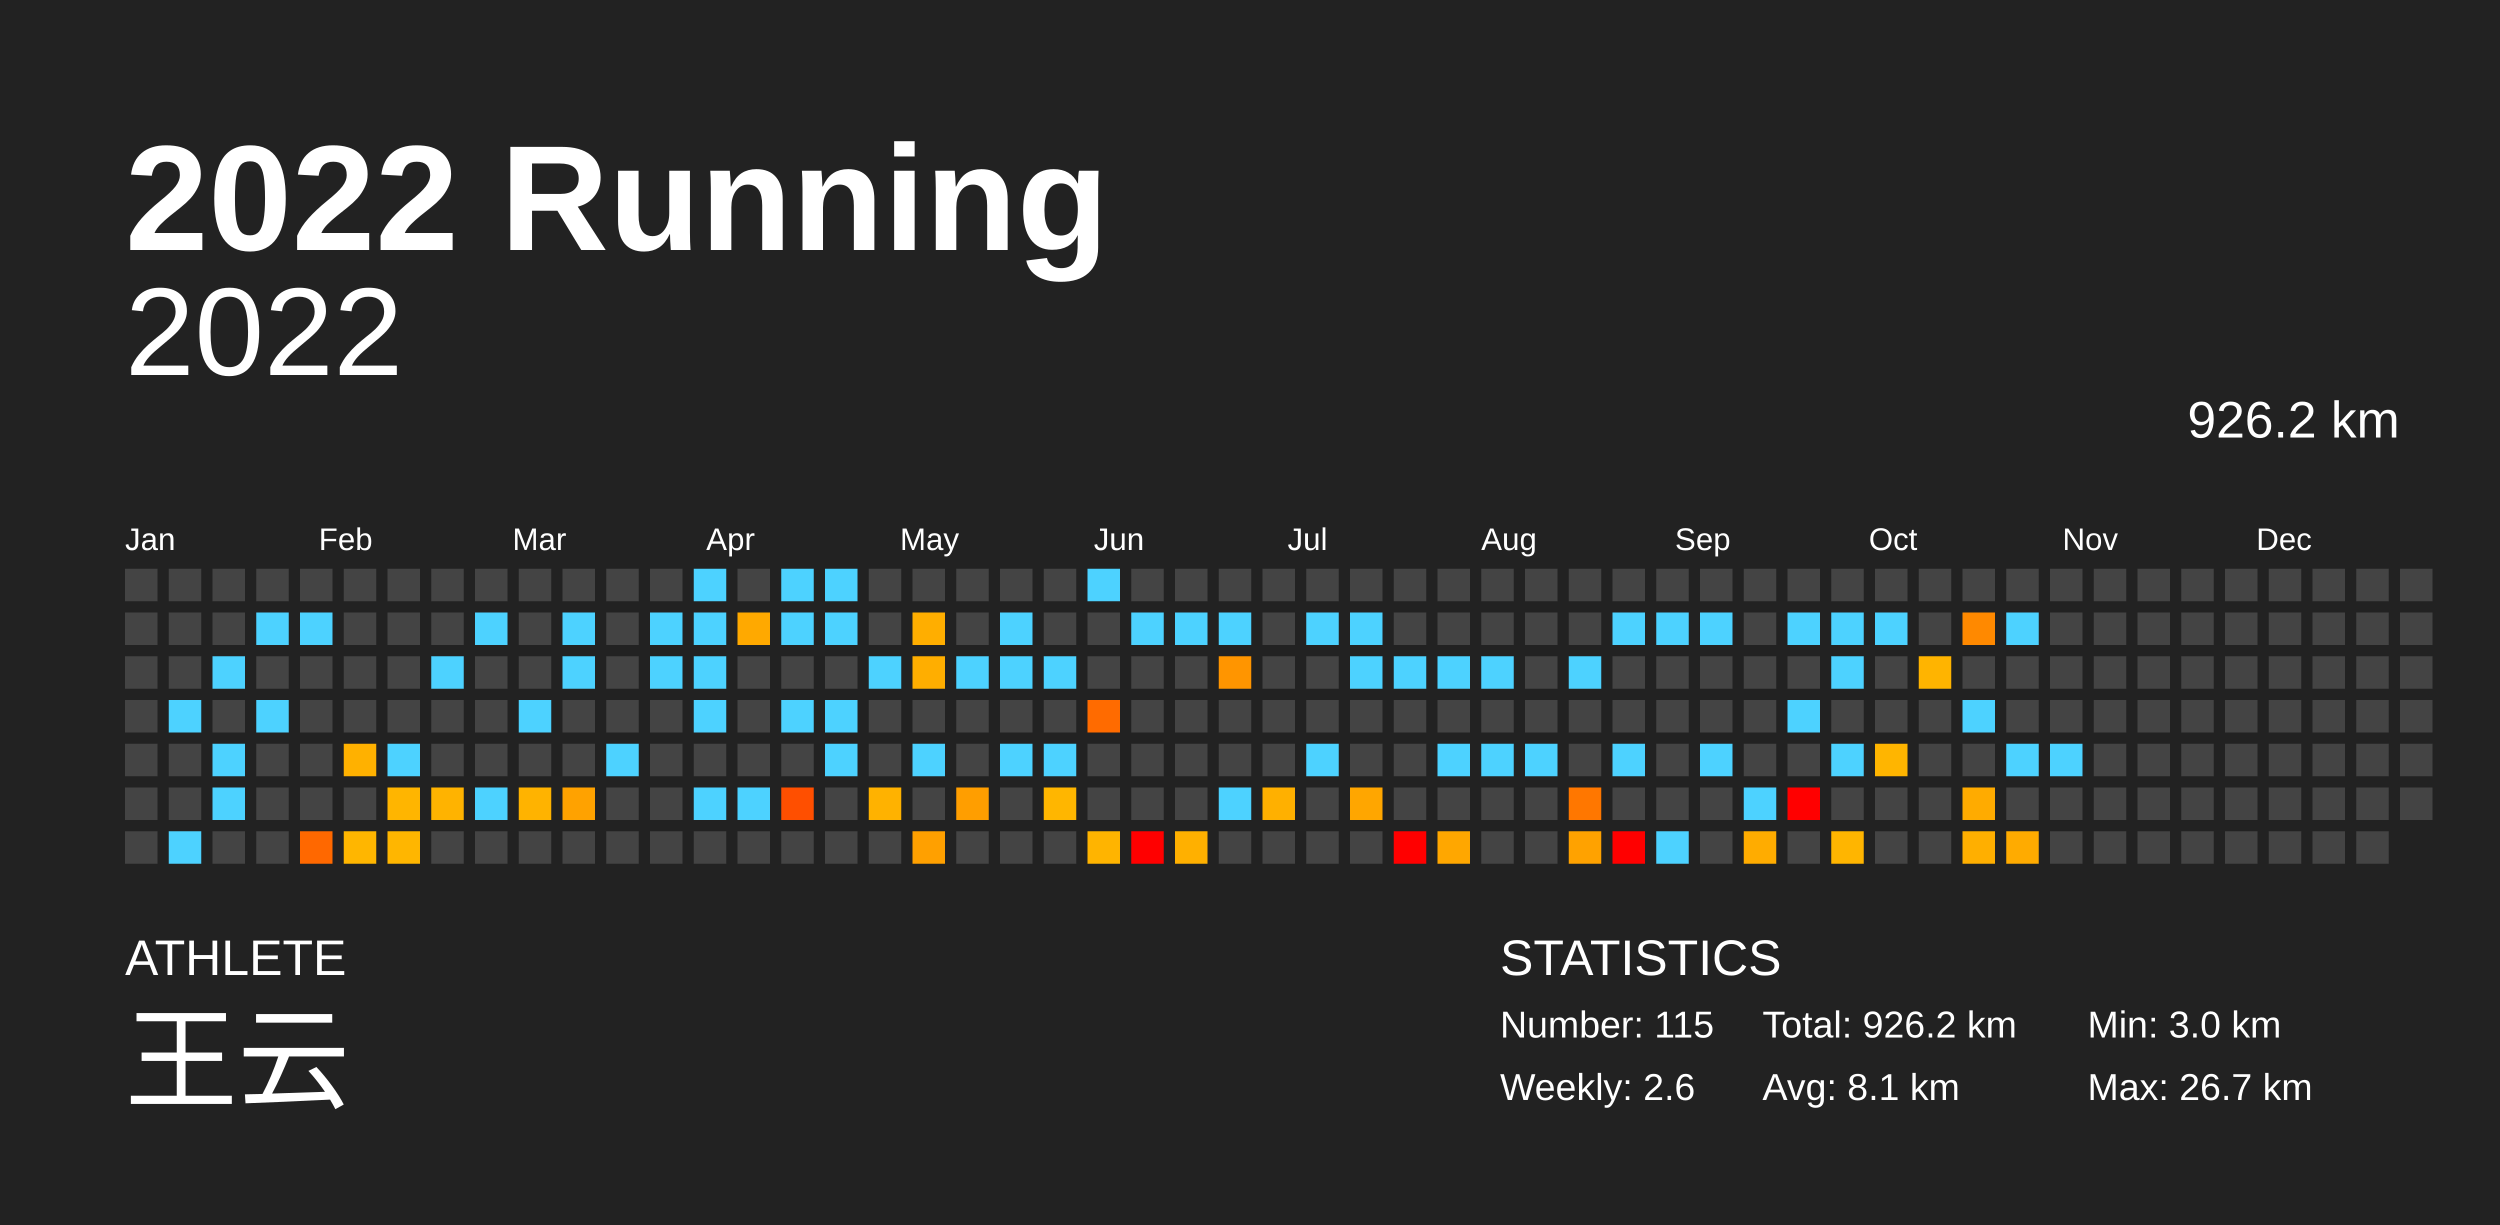
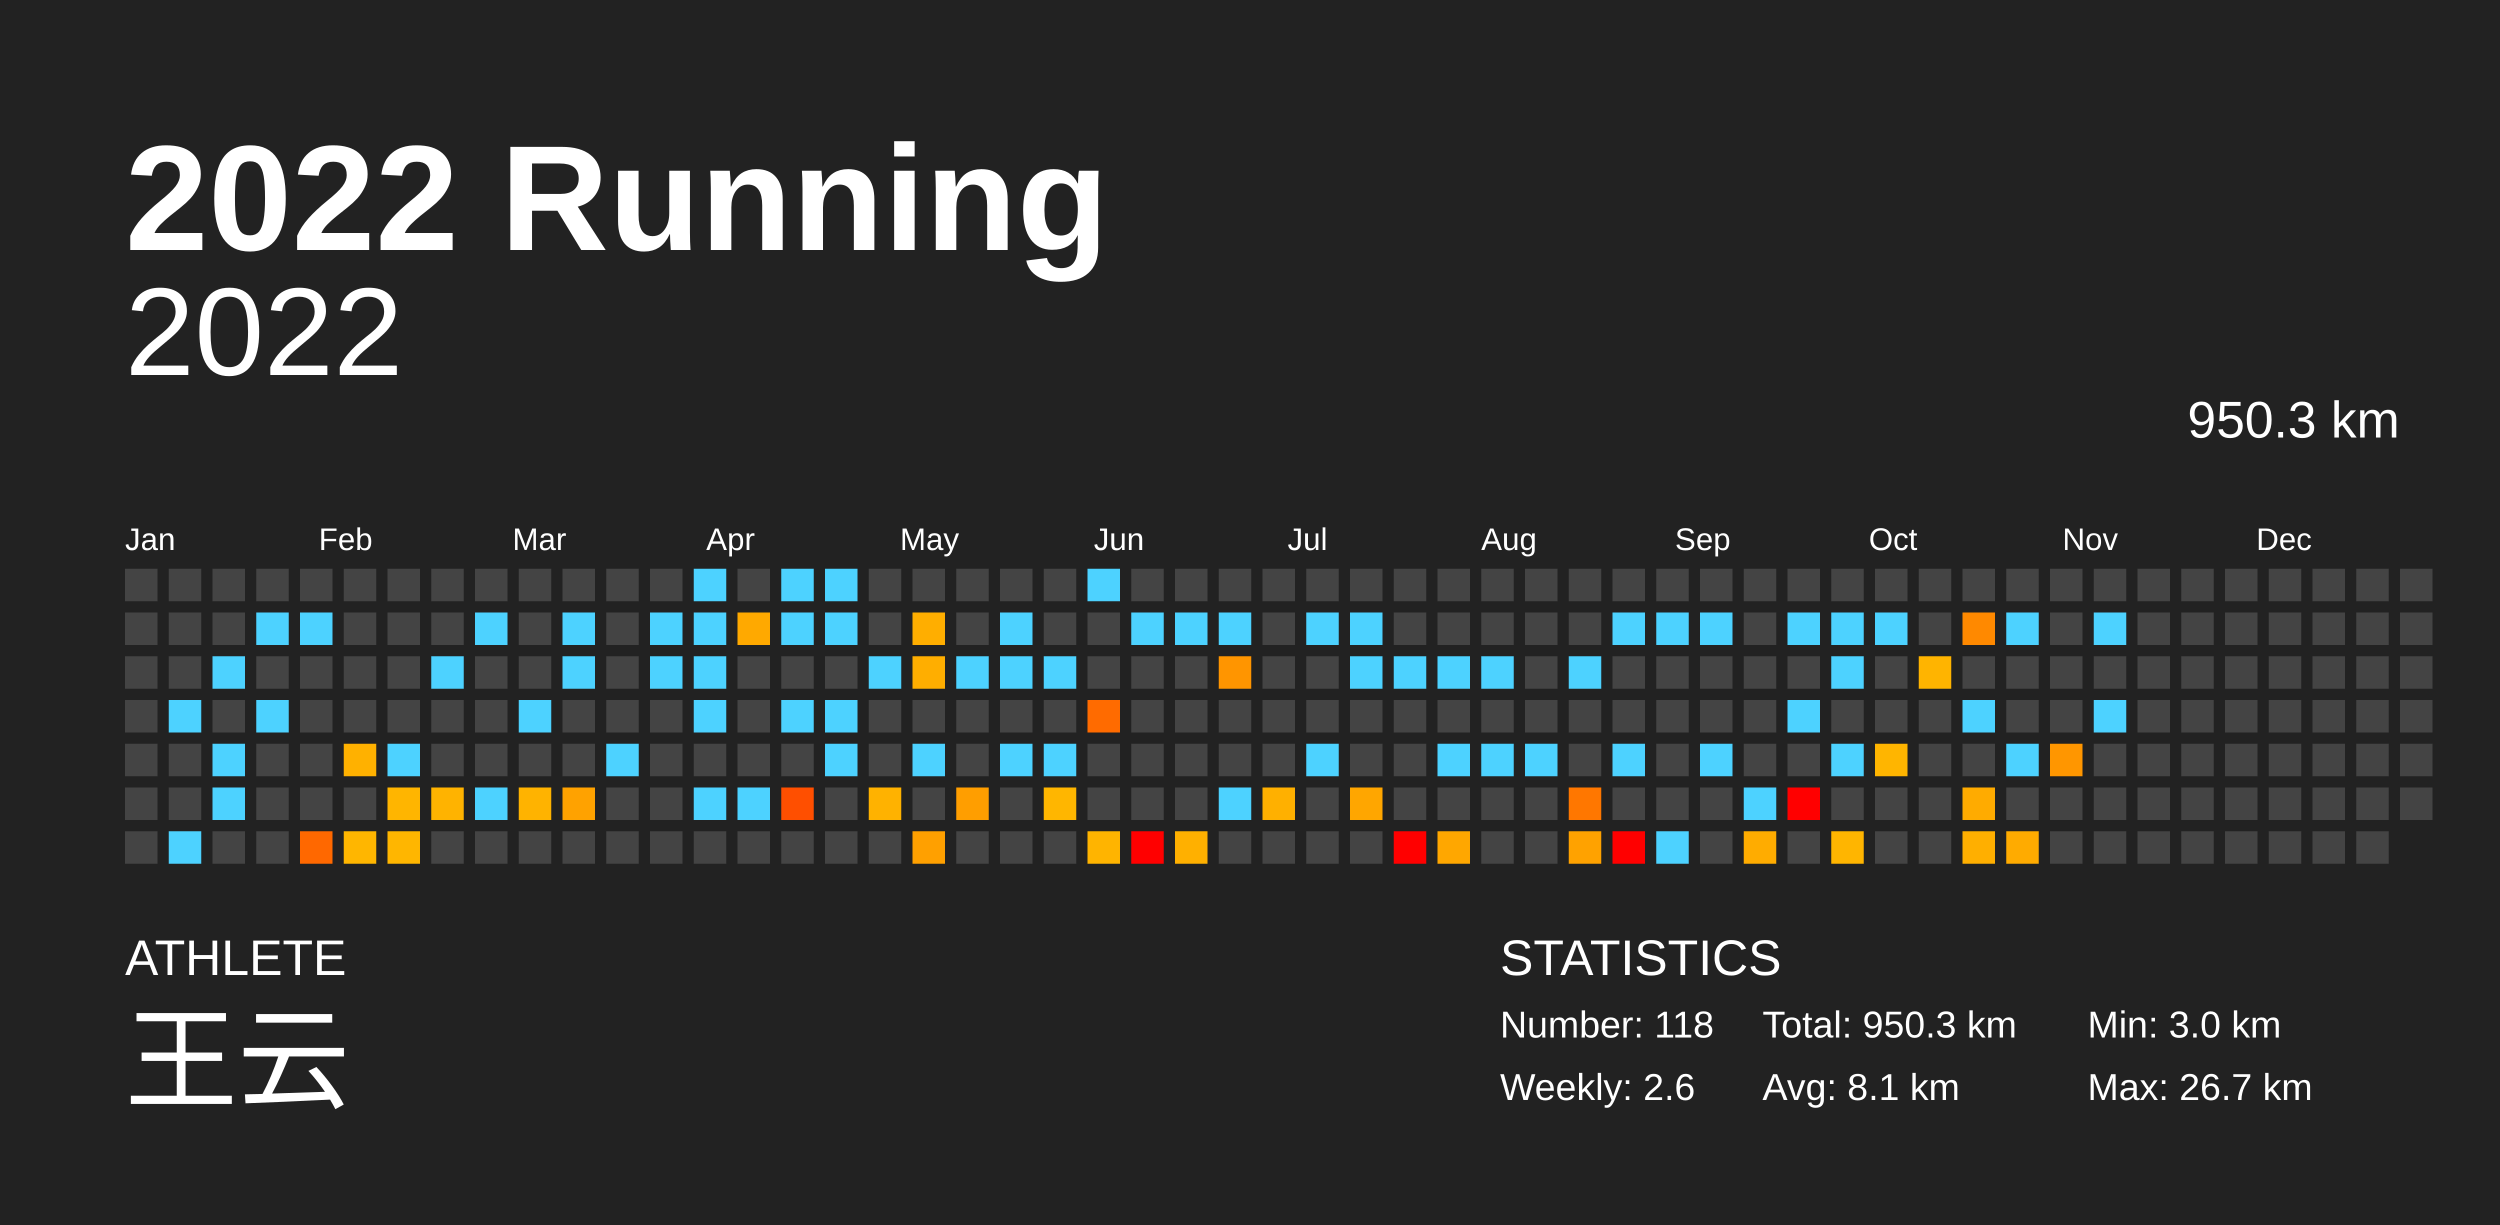
<svg xmlns="http://www.w3.org/2000/svg" baseProfile="full" height="98mm" version="1.1" viewBox="0,0,200,98" width="200mm">
  <defs />
  <rect fill="#222222" height="98" width="200" x="0" y="0" />
  <text fill="#FFFFFF" style="font-size:12px; font-family:Arial; font-weight:bold;" x="10" y="20">2022 Running</text>
  <text fill="#FFFFFF" style="font-size:4px; font-family:Arial" x="10" y="78">ATHLETE</text>
  <text fill="#FFFFFF" style="font-size:9px; font-family:Arial" x="10" y="88">王云</text>
  <text fill="#FFFFFF" style="font-size:4px; font-family:Arial" x="120" y="78">STATISTICS</text>
-   <text fill="#FFFFFF" style="font-size:3px; font-family:Arial" x="120" y="83">Number: 115</text>
+   <text fill="#FFFFFF" style="font-size:3px; font-family:Arial" x="120" y="83">Number: 118</text>
  <text fill="#FFFFFF" style="font-size:3px; font-family:Arial" x="120" y="88">Weekly: 2.6</text>
-   <text fill="#FFFFFF" style="font-size:3px; font-family:Arial" x="141" y="83">Total: 926.2 km</text>
+   <text fill="#FFFFFF" style="font-size:3px; font-family:Arial" x="141" y="83">Total: 950.3 km</text>
  <text fill="#FFFFFF" style="font-size:3px; font-family:Arial" x="141" y="88">Avg: 8.1 km</text>
  <text fill="#FFFFFF" style="font-size:3px; font-family:Arial" x="167" y="83">Min: 3.0 km</text>
  <text fill="#FFFFFF" style="font-size:3px; font-family:Arial" x="167" y="88">Max: 26.7 km</text>
  <text alignment-baseline="hanging" fill="#FFFFFF" style="font-size:10.0px; font-family:Arial;" x="10" y="30">2022</text>
-   <text alignment-baseline="hanging" fill="#FFFFFF" style="font-size:4.125px; font-family:Arial;" x="175" y="35">926.2 km</text>
+   <text alignment-baseline="hanging" fill="#FFFFFF" style="font-size:4.125px; font-family:Arial;" x="175" y="35">950.3 km</text>
  <text fill="#FFFFFF" style="font-size:2.5px; font-family:Arial" x="10.0" y="44">Jan</text>
  <text fill="#FFFFFF" style="font-size:2.5px; font-family:Arial" x="25.5" y="44">Feb</text>
  <text fill="#FFFFFF" style="font-size:2.5px; font-family:Arial" x="41.0" y="44">Mar</text>
  <text fill="#FFFFFF" style="font-size:2.5px; font-family:Arial" x="56.5" y="44">Apr</text>
  <text fill="#FFFFFF" style="font-size:2.5px; font-family:Arial" x="72.0" y="44">May</text>
  <text fill="#FFFFFF" style="font-size:2.5px; font-family:Arial" x="87.5" y="44">Jun</text>
  <text fill="#FFFFFF" style="font-size:2.5px; font-family:Arial" x="103.0" y="44">Jul</text>
  <text fill="#FFFFFF" style="font-size:2.5px; font-family:Arial" x="118.5" y="44">Aug</text>
  <text fill="#FFFFFF" style="font-size:2.5px; font-family:Arial" x="134.0" y="44">Sep</text>
  <text fill="#FFFFFF" style="font-size:2.5px; font-family:Arial" x="149.5" y="44">Oct</text>
  <text fill="#FFFFFF" style="font-size:2.5px; font-family:Arial" x="165.0" y="44">Nov</text>
  <text fill="#FFFFFF" style="font-size:2.5px; font-family:Arial" x="180.5" y="44">Dec</text>
  <rect fill="#444444" height="2.6" width="2.6" x="10.0" y="45.5" />
  <rect fill="#444444" height="2.6" width="2.6" x="10.0" y="49.0" />
  <rect fill="#444444" height="2.6" width="2.6" x="10.0" y="52.5" />
  <rect fill="#444444" height="2.6" width="2.6" x="10.0" y="56.0" />
  <rect fill="#444444" height="2.6" width="2.6" x="10.0" y="59.5" />
  <rect fill="#444444" height="2.6" width="2.6" x="10.0" y="63.0" />
  <rect fill="#444444" height="2.6" width="2.6" x="10.0" y="66.5" />
  <rect fill="#444444" height="2.6" width="2.6" x="13.5" y="45.5" />
  <rect fill="#444444" height="2.6" width="2.6" x="13.5" y="49.0" />
  <rect fill="#444444" height="2.6" width="2.6" x="13.5" y="52.5" />
  <rect fill="#4dd2ff" height="2.6" width="2.6" x="13.5" y="56.0" />
  <rect fill="#444444" height="2.6" width="2.6" x="13.5" y="59.5" />
  <rect fill="#444444" height="2.6" width="2.6" x="13.5" y="63.0" />
  <rect fill="#4dd2ff" height="2.6" width="2.6" x="13.5" y="66.5" />
  <rect fill="#444444" height="2.6" width="2.6" x="17.0" y="45.5" />
  <rect fill="#444444" height="2.6" width="2.6" x="17.0" y="49.0" />
  <rect fill="#4dd2ff" height="2.6" width="2.6" x="17.0" y="52.5" />
  <rect fill="#444444" height="2.6" width="2.6" x="17.0" y="56.0" />
  <rect fill="#4dd2ff" height="2.6" width="2.6" x="17.0" y="59.5" />
  <rect fill="#4dd2ff" height="2.6" width="2.6" x="17.0" y="63.0" />
  <rect fill="#444444" height="2.6" width="2.6" x="17.0" y="66.5" />
  <rect fill="#444444" height="2.6" width="2.6" x="20.5" y="45.5" />
  <rect fill="#4dd2ff" height="2.6" width="2.6" x="20.5" y="49.0" />
  <rect fill="#444444" height="2.6" width="2.6" x="20.5" y="52.5" />
  <rect fill="#4dd2ff" height="2.6" width="2.6" x="20.5" y="56.0" />
  <rect fill="#444444" height="2.6" width="2.6" x="20.5" y="59.5" />
  <rect fill="#444444" height="2.6" width="2.6" x="20.5" y="63.0" />
  <rect fill="#444444" height="2.6" width="2.6" x="20.5" y="66.5" />
  <rect fill="#444444" height="2.6" width="2.6" x="24.0" y="45.5" />
  <rect fill="#4dd2ff" height="2.6" width="2.6" x="24.0" y="49.0" />
  <rect fill="#444444" height="2.6" width="2.6" x="24.0" y="52.5" />
  <rect fill="#444444" height="2.6" width="2.6" x="24.0" y="56.0" />
  <rect fill="#444444" height="2.6" width="2.6" x="24.0" y="59.5" />
  <rect fill="#444444" height="2.6" width="2.6" x="24.0" y="63.0" />
  <rect fill="#ff6800" height="2.6" width="2.6" x="24.0" y="66.5" />
  <rect fill="#444444" height="2.6" width="2.6" x="27.5" y="45.5" />
  <rect fill="#444444" height="2.6" width="2.6" x="27.5" y="49.0" />
  <rect fill="#444444" height="2.6" width="2.6" x="27.5" y="52.5" />
  <rect fill="#444444" height="2.6" width="2.6" x="27.5" y="56.0" />
  <rect fill="#ffb100" height="2.6" width="2.6" x="27.5" y="59.5" />
  <rect fill="#444444" height="2.6" width="2.6" x="27.5" y="63.0" />
  <rect fill="#ffb600" height="2.6" width="2.6" x="27.5" y="66.5" />
  <rect fill="#444444" height="2.6" width="2.6" x="31.0" y="45.5" />
  <rect fill="#444444" height="2.6" width="2.6" x="31.0" y="49.0" />
  <rect fill="#444444" height="2.6" width="2.6" x="31.0" y="52.5" />
  <rect fill="#444444" height="2.6" width="2.6" x="31.0" y="56.0" />
  <rect fill="#4dd2ff" height="2.6" width="2.6" x="31.0" y="59.5" />
  <rect fill="#ffb500" height="2.6" width="2.6" x="31.0" y="63.0" />
  <rect fill="#ffb600" height="2.6" width="2.6" x="31.0" y="66.5" />
  <rect fill="#444444" height="2.6" width="2.6" x="34.5" y="45.5" />
  <rect fill="#444444" height="2.6" width="2.6" x="34.5" y="49.0" />
  <rect fill="#4dd2ff" height="2.6" width="2.6" x="34.5" y="52.5" />
  <rect fill="#444444" height="2.6" width="2.6" x="34.5" y="56.0" />
  <rect fill="#444444" height="2.6" width="2.6" x="34.5" y="59.5" />
  <rect fill="#ffb300" height="2.6" width="2.6" x="34.5" y="63.0" />
  <rect fill="#444444" height="2.6" width="2.6" x="34.5" y="66.5" />
  <rect fill="#444444" height="2.6" width="2.6" x="38.0" y="45.5" />
  <rect fill="#4dd2ff" height="2.6" width="2.6" x="38.0" y="49.0" />
  <rect fill="#444444" height="2.6" width="2.6" x="38.0" y="52.5" />
  <rect fill="#444444" height="2.6" width="2.6" x="38.0" y="56.0" />
  <rect fill="#444444" height="2.6" width="2.6" x="38.0" y="59.5" />
  <rect fill="#4dd2ff" height="2.6" width="2.6" x="38.0" y="63.0" />
  <rect fill="#444444" height="2.6" width="2.6" x="38.0" y="66.5" />
  <rect fill="#444444" height="2.6" width="2.6" x="41.5" y="45.5" />
  <rect fill="#444444" height="2.6" width="2.6" x="41.5" y="49.0" />
  <rect fill="#444444" height="2.6" width="2.6" x="41.5" y="52.5" />
  <rect fill="#4dd2ff" height="2.6" width="2.6" x="41.5" y="56.0" />
  <rect fill="#444444" height="2.6" width="2.6" x="41.5" y="59.5" />
  <rect fill="#ffb300" height="2.6" width="2.6" x="41.5" y="63.0" />
  <rect fill="#444444" height="2.6" width="2.6" x="41.5" y="66.5" />
  <rect fill="#444444" height="2.6" width="2.6" x="45.0" y="45.5" />
  <rect fill="#4dd2ff" height="2.6" width="2.6" x="45.0" y="49.0" />
  <rect fill="#4dd2ff" height="2.6" width="2.6" x="45.0" y="52.5" />
  <rect fill="#444444" height="2.6" width="2.6" x="45.0" y="56.0" />
  <rect fill="#444444" height="2.6" width="2.6" x="45.0" y="59.5" />
  <rect fill="#ffa200" height="2.6" width="2.6" x="45.0" y="63.0" />
  <rect fill="#444444" height="2.6" width="2.6" x="45.0" y="66.5" />
  <rect fill="#444444" height="2.6" width="2.6" x="48.5" y="45.5" />
  <rect fill="#444444" height="2.6" width="2.6" x="48.5" y="49.0" />
  <rect fill="#444444" height="2.6" width="2.6" x="48.5" y="52.5" />
  <rect fill="#444444" height="2.6" width="2.6" x="48.5" y="56.0" />
  <rect fill="#4dd2ff" height="2.6" width="2.6" x="48.5" y="59.5" />
  <rect fill="#444444" height="2.6" width="2.6" x="48.5" y="63.0" />
  <rect fill="#444444" height="2.6" width="2.6" x="48.5" y="66.5" />
  <rect fill="#444444" height="2.6" width="2.6" x="52.0" y="45.5" />
  <rect fill="#4dd2ff" height="2.6" width="2.6" x="52.0" y="49.0" />
  <rect fill="#4dd2ff" height="2.6" width="2.6" x="52.0" y="52.5" />
  <rect fill="#444444" height="2.6" width="2.6" x="52.0" y="56.0" />
  <rect fill="#444444" height="2.6" width="2.6" x="52.0" y="59.5" />
  <rect fill="#444444" height="2.6" width="2.6" x="52.0" y="63.0" />
  <rect fill="#444444" height="2.6" width="2.6" x="52.0" y="66.5" />
  <rect fill="#4dd2ff" height="2.6" width="2.6" x="55.5" y="45.5" />
  <rect fill="#4dd2ff" height="2.6" width="2.6" x="55.5" y="49.0" />
  <rect fill="#4dd2ff" height="2.6" width="2.6" x="55.5" y="52.5" />
  <rect fill="#4dd2ff" height="2.6" width="2.6" x="55.5" y="56.0" />
  <rect fill="#444444" height="2.6" width="2.6" x="55.5" y="59.5" />
  <rect fill="#4dd2ff" height="2.6" width="2.6" x="55.5" y="63.0" />
  <rect fill="#444444" height="2.6" width="2.6" x="55.5" y="66.5" />
  <rect fill="#444444" height="2.6" width="2.6" x="59.0" y="45.5" />
  <rect fill="#ffa900" height="2.6" width="2.6" x="59.0" y="49.0" />
  <rect fill="#444444" height="2.6" width="2.6" x="59.0" y="52.5" />
  <rect fill="#444444" height="2.6" width="2.6" x="59.0" y="56.0" />
  <rect fill="#444444" height="2.6" width="2.6" x="59.0" y="59.5" />
  <rect fill="#4dd2ff" height="2.6" width="2.6" x="59.0" y="63.0" />
  <rect fill="#444444" height="2.6" width="2.6" x="59.0" y="66.5" />
  <rect fill="#4dd2ff" height="2.6" width="2.6" x="62.5" y="45.5" />
  <rect fill="#4dd2ff" height="2.6" width="2.6" x="62.5" y="49.0" />
  <rect fill="#444444" height="2.6" width="2.6" x="62.5" y="52.5" />
  <rect fill="#4dd2ff" height="2.6" width="2.6" x="62.5" y="56.0" />
  <rect fill="#444444" height="2.6" width="2.6" x="62.5" y="59.5" />
  <rect fill="#ff4f00" height="2.6" width="2.6" x="62.5" y="63.0" />
  <rect fill="#444444" height="2.6" width="2.6" x="62.5" y="66.5" />
  <rect fill="#4dd2ff" height="2.6" width="2.6" x="66.0" y="45.5" />
  <rect fill="#4dd2ff" height="2.6" width="2.6" x="66.0" y="49.0" />
  <rect fill="#444444" height="2.6" width="2.6" x="66.0" y="52.5" />
  <rect fill="#4dd2ff" height="2.6" width="2.6" x="66.0" y="56.0" />
  <rect fill="#4dd2ff" height="2.6" width="2.6" x="66.0" y="59.5" />
  <rect fill="#444444" height="2.6" width="2.6" x="66.0" y="63.0" />
  <rect fill="#444444" height="2.6" width="2.6" x="66.0" y="66.5" />
  <rect fill="#444444" height="2.6" width="2.6" x="69.5" y="45.5" />
  <rect fill="#444444" height="2.6" width="2.6" x="69.5" y="49.0" />
  <rect fill="#4dd2ff" height="2.6" width="2.6" x="69.5" y="52.5" />
  <rect fill="#444444" height="2.6" width="2.6" x="69.5" y="56.0" />
  <rect fill="#444444" height="2.6" width="2.6" x="69.5" y="59.5" />
  <rect fill="#ffb200" height="2.6" width="2.6" x="69.5" y="63.0" />
  <rect fill="#444444" height="2.6" width="2.6" x="69.5" y="66.5" />
  <rect fill="#444444" height="2.6" width="2.6" x="73.0" y="45.5" />
  <rect fill="#ffae00" height="2.6" width="2.6" x="73.0" y="49.0" />
  <rect fill="#ffae00" height="2.6" width="2.6" x="73.0" y="52.5" />
  <rect fill="#444444" height="2.6" width="2.6" x="73.0" y="56.0" />
  <rect fill="#4dd2ff" height="2.6" width="2.6" x="73.0" y="59.5" />
  <rect fill="#444444" height="2.6" width="2.6" x="73.0" y="63.0" />
  <rect fill="#ffa000" height="2.6" width="2.6" x="73.0" y="66.5" />
  <rect fill="#444444" height="2.6" width="2.6" x="76.5" y="45.5" />
  <rect fill="#444444" height="2.6" width="2.6" x="76.5" y="49.0" />
  <rect fill="#4dd2ff" height="2.6" width="2.6" x="76.5" y="52.5" />
  <rect fill="#444444" height="2.6" width="2.6" x="76.5" y="56.0" />
  <rect fill="#444444" height="2.6" width="2.6" x="76.5" y="59.5" />
  <rect fill="#ff9e00" height="2.6" width="2.6" x="76.5" y="63.0" />
  <rect fill="#444444" height="2.6" width="2.6" x="76.5" y="66.5" />
  <rect fill="#444444" height="2.6" width="2.6" x="80.0" y="45.5" />
  <rect fill="#4dd2ff" height="2.6" width="2.6" x="80.0" y="49.0" />
  <rect fill="#4dd2ff" height="2.6" width="2.6" x="80.0" y="52.5" />
  <rect fill="#444444" height="2.6" width="2.6" x="80.0" y="56.0" />
  <rect fill="#4dd2ff" height="2.6" width="2.6" x="80.0" y="59.5" />
  <rect fill="#444444" height="2.6" width="2.6" x="80.0" y="63.0" />
  <rect fill="#444444" height="2.6" width="2.6" x="80.0" y="66.5" />
  <rect fill="#444444" height="2.6" width="2.6" x="83.5" y="45.5" />
  <rect fill="#444444" height="2.6" width="2.6" x="83.5" y="49.0" />
  <rect fill="#4dd2ff" height="2.6" width="2.6" x="83.5" y="52.5" />
  <rect fill="#444444" height="2.6" width="2.6" x="83.5" y="56.0" />
  <rect fill="#4dd2ff" height="2.6" width="2.6" x="83.5" y="59.5" />
  <rect fill="#ffb600" height="2.6" width="2.6" x="83.5" y="63.0" />
  <rect fill="#444444" height="2.6" width="2.6" x="83.5" y="66.5" />
  <rect fill="#4dd2ff" height="2.6" width="2.6" x="87.0" y="45.5" />
  <rect fill="#444444" height="2.6" width="2.6" x="87.0" y="49.0" />
  <rect fill="#444444" height="2.6" width="2.6" x="87.0" y="52.5" />
  <rect fill="#ff6b00" height="2.6" width="2.6" x="87.0" y="56.0" />
  <rect fill="#444444" height="2.6" width="2.6" x="87.0" y="59.5" />
  <rect fill="#444444" height="2.6" width="2.6" x="87.0" y="63.0" />
  <rect fill="#ffb400" height="2.6" width="2.6" x="87.0" y="66.5" />
  <rect fill="#444444" height="2.6" width="2.6" x="90.5" y="45.5" />
  <rect fill="#4dd2ff" height="2.6" width="2.6" x="90.5" y="49.0" />
  <rect fill="#444444" height="2.6" width="2.6" x="90.5" y="52.5" />
  <rect fill="#444444" height="2.6" width="2.6" x="90.5" y="56.0" />
  <rect fill="#444444" height="2.6" width="2.6" x="90.5" y="59.5" />
  <rect fill="#444444" height="2.6" width="2.6" x="90.5" y="63.0" />
  <rect fill="red" height="2.6" width="2.6" x="90.5" y="66.5" />
  <rect fill="#444444" height="2.6" width="2.6" x="94.0" y="45.5" />
  <rect fill="#4dd2ff" height="2.6" width="2.6" x="94.0" y="49.0" />
  <rect fill="#444444" height="2.6" width="2.6" x="94.0" y="52.5" />
  <rect fill="#444444" height="2.6" width="2.6" x="94.0" y="56.0" />
  <rect fill="#444444" height="2.6" width="2.6" x="94.0" y="59.5" />
  <rect fill="#444444" height="2.6" width="2.6" x="94.0" y="63.0" />
  <rect fill="#ffb000" height="2.6" width="2.6" x="94.0" y="66.5" />
  <rect fill="#444444" height="2.6" width="2.6" x="97.5" y="45.5" />
  <rect fill="#4dd2ff" height="2.6" width="2.6" x="97.5" y="49.0" />
  <rect fill="#ff9500" height="2.6" width="2.6" x="97.5" y="52.5" />
  <rect fill="#444444" height="2.6" width="2.6" x="97.5" y="56.0" />
  <rect fill="#444444" height="2.6" width="2.6" x="97.5" y="59.5" />
  <rect fill="#4dd2ff" height="2.6" width="2.6" x="97.5" y="63.0" />
  <rect fill="#444444" height="2.6" width="2.6" x="97.5" y="66.5" />
  <rect fill="#444444" height="2.6" width="2.6" x="101.0" y="45.5" />
  <rect fill="#444444" height="2.6" width="2.6" x="101.0" y="49.0" />
  <rect fill="#444444" height="2.6" width="2.6" x="101.0" y="52.5" />
  <rect fill="#444444" height="2.6" width="2.6" x="101.0" y="56.0" />
  <rect fill="#444444" height="2.6" width="2.6" x="101.0" y="59.5" />
  <rect fill="#ffb000" height="2.6" width="2.6" x="101.0" y="63.0" />
  <rect fill="#444444" height="2.6" width="2.6" x="101.0" y="66.5" />
  <rect fill="#444444" height="2.6" width="2.6" x="104.5" y="45.5" />
  <rect fill="#4dd2ff" height="2.6" width="2.6" x="104.5" y="49.0" />
  <rect fill="#444444" height="2.6" width="2.6" x="104.5" y="52.5" />
  <rect fill="#444444" height="2.6" width="2.6" x="104.5" y="56.0" />
  <rect fill="#4dd2ff" height="2.6" width="2.6" x="104.5" y="59.5" />
  <rect fill="#444444" height="2.6" width="2.6" x="104.5" y="63.0" />
  <rect fill="#444444" height="2.6" width="2.6" x="104.5" y="66.5" />
  <rect fill="#444444" height="2.6" width="2.6" x="108.0" y="45.5" />
  <rect fill="#4dd2ff" height="2.6" width="2.6" x="108.0" y="49.0" />
  <rect fill="#4dd2ff" height="2.6" width="2.6" x="108.0" y="52.5" />
  <rect fill="#444444" height="2.6" width="2.6" x="108.0" y="56.0" />
  <rect fill="#444444" height="2.6" width="2.6" x="108.0" y="59.5" />
  <rect fill="#ffa600" height="2.6" width="2.6" x="108.0" y="63.0" />
  <rect fill="#444444" height="2.6" width="2.6" x="108.0" y="66.5" />
  <rect fill="#444444" height="2.6" width="2.6" x="111.5" y="45.5" />
  <rect fill="#444444" height="2.6" width="2.6" x="111.5" y="49.0" />
  <rect fill="#4dd2ff" height="2.6" width="2.6" x="111.5" y="52.5" />
  <rect fill="#444444" height="2.6" width="2.6" x="111.5" y="56.0" />
  <rect fill="#444444" height="2.6" width="2.6" x="111.5" y="59.5" />
  <rect fill="#444444" height="2.6" width="2.6" x="111.5" y="63.0" />
  <rect fill="red" height="2.6" width="2.6" x="111.5" y="66.5" />
  <rect fill="#444444" height="2.6" width="2.6" x="115.0" y="45.5" />
  <rect fill="#444444" height="2.6" width="2.6" x="115.0" y="49.0" />
  <rect fill="#4dd2ff" height="2.6" width="2.6" x="115.0" y="52.5" />
  <rect fill="#444444" height="2.6" width="2.6" x="115.0" y="56.0" />
  <rect fill="#4dd2ff" height="2.6" width="2.6" x="115.0" y="59.5" />
  <rect fill="#444444" height="2.6" width="2.6" x="115.0" y="63.0" />
  <rect fill="#ffa700" height="2.6" width="2.6" x="115.0" y="66.5" />
  <rect fill="#444444" height="2.6" width="2.6" x="118.5" y="45.5" />
  <rect fill="#444444" height="2.6" width="2.6" x="118.5" y="49.0" />
  <rect fill="#4dd2ff" height="2.6" width="2.6" x="118.5" y="52.5" />
  <rect fill="#444444" height="2.6" width="2.6" x="118.5" y="56.0" />
  <rect fill="#4dd2ff" height="2.6" width="2.6" x="118.5" y="59.5" />
  <rect fill="#444444" height="2.6" width="2.6" x="118.5" y="63.0" />
  <rect fill="#444444" height="2.6" width="2.6" x="118.5" y="66.5" />
  <rect fill="#444444" height="2.6" width="2.6" x="122.0" y="45.5" />
  <rect fill="#444444" height="2.6" width="2.6" x="122.0" y="49.0" />
  <rect fill="#444444" height="2.6" width="2.6" x="122.0" y="52.5" />
  <rect fill="#444444" height="2.6" width="2.6" x="122.0" y="56.0" />
  <rect fill="#4dd2ff" height="2.6" width="2.6" x="122.0" y="59.5" />
  <rect fill="#444444" height="2.6" width="2.6" x="122.0" y="63.0" />
  <rect fill="#444444" height="2.6" width="2.6" x="122.0" y="66.5" />
  <rect fill="#444444" height="2.6" width="2.6" x="125.5" y="45.5" />
  <rect fill="#444444" height="2.6" width="2.6" x="125.5" y="49.0" />
  <rect fill="#4dd2ff" height="2.6" width="2.6" x="125.5" y="52.5" />
  <rect fill="#444444" height="2.6" width="2.6" x="125.5" y="56.0" />
  <rect fill="#444444" height="2.6" width="2.6" x="125.5" y="59.5" />
  <rect fill="#ff7700" height="2.6" width="2.6" x="125.5" y="63.0" />
  <rect fill="#ffa200" height="2.6" width="2.6" x="125.5" y="66.5" />
  <rect fill="#444444" height="2.6" width="2.6" x="129.0" y="45.5" />
  <rect fill="#4dd2ff" height="2.6" width="2.6" x="129.0" y="49.0" />
  <rect fill="#444444" height="2.6" width="2.6" x="129.0" y="52.5" />
  <rect fill="#444444" height="2.6" width="2.6" x="129.0" y="56.0" />
  <rect fill="#4dd2ff" height="2.6" width="2.6" x="129.0" y="59.5" />
  <rect fill="#444444" height="2.6" width="2.6" x="129.0" y="63.0" />
  <rect fill="red" height="2.6" width="2.6" x="129.0" y="66.5" />
  <rect fill="#444444" height="2.6" width="2.6" x="132.5" y="45.5" />
  <rect fill="#4dd2ff" height="2.6" width="2.6" x="132.5" y="49.0" />
  <rect fill="#444444" height="2.6" width="2.6" x="132.5" y="52.5" />
  <rect fill="#444444" height="2.6" width="2.6" x="132.5" y="56.0" />
  <rect fill="#444444" height="2.6" width="2.6" x="132.5" y="59.5" />
  <rect fill="#444444" height="2.6" width="2.6" x="132.5" y="63.0" />
  <rect fill="#4dd2ff" height="2.6" width="2.6" x="132.5" y="66.5" />
  <rect fill="#444444" height="2.6" width="2.6" x="136.0" y="45.5" />
  <rect fill="#4dd2ff" height="2.6" width="2.6" x="136.0" y="49.0" />
  <rect fill="#444444" height="2.6" width="2.6" x="136.0" y="52.5" />
  <rect fill="#444444" height="2.6" width="2.6" x="136.0" y="56.0" />
  <rect fill="#4dd2ff" height="2.6" width="2.6" x="136.0" y="59.5" />
  <rect fill="#444444" height="2.6" width="2.6" x="136.0" y="63.0" />
  <rect fill="#444444" height="2.6" width="2.6" x="136.0" y="66.5" />
  <rect fill="#444444" height="2.6" width="2.6" x="139.5" y="45.5" />
  <rect fill="#444444" height="2.6" width="2.6" x="139.5" y="49.0" />
  <rect fill="#444444" height="2.6" width="2.6" x="139.5" y="52.5" />
  <rect fill="#444444" height="2.6" width="2.6" x="139.5" y="56.0" />
  <rect fill="#444444" height="2.6" width="2.6" x="139.5" y="59.5" />
  <rect fill="#4dd2ff" height="2.6" width="2.6" x="139.5" y="63.0" />
  <rect fill="#ffac00" height="2.6" width="2.6" x="139.5" y="66.5" />
  <rect fill="#444444" height="2.6" width="2.6" x="143.0" y="45.5" />
  <rect fill="#4dd2ff" height="2.6" width="2.6" x="143.0" y="49.0" />
  <rect fill="#444444" height="2.6" width="2.6" x="143.0" y="52.5" />
  <rect fill="#4dd2ff" height="2.6" width="2.6" x="143.0" y="56.0" />
  <rect fill="#444444" height="2.6" width="2.6" x="143.0" y="59.5" />
  <rect fill="red" height="2.6" width="2.6" x="143.0" y="63.0" />
  <rect fill="#444444" height="2.6" width="2.6" x="143.0" y="66.5" />
  <rect fill="#444444" height="2.6" width="2.6" x="146.5" y="45.5" />
  <rect fill="#4dd2ff" height="2.6" width="2.6" x="146.5" y="49.0" />
  <rect fill="#4dd2ff" height="2.6" width="2.6" x="146.5" y="52.5" />
  <rect fill="#444444" height="2.6" width="2.6" x="146.5" y="56.0" />
  <rect fill="#4dd2ff" height="2.6" width="2.6" x="146.5" y="59.5" />
  <rect fill="#444444" height="2.6" width="2.6" x="146.5" y="63.0" />
  <rect fill="#ffb500" height="2.6" width="2.6" x="146.5" y="66.5" />
  <rect fill="#444444" height="2.6" width="2.6" x="150.0" y="45.5" />
  <rect fill="#4dd2ff" height="2.6" width="2.6" x="150.0" y="49.0" />
  <rect fill="#444444" height="2.6" width="2.6" x="150.0" y="52.5" />
  <rect fill="#444444" height="2.6" width="2.6" x="150.0" y="56.0" />
  <rect fill="#ffb500" height="2.6" width="2.6" x="150.0" y="59.5" />
  <rect fill="#444444" height="2.6" width="2.6" x="150.0" y="63.0" />
  <rect fill="#444444" height="2.6" width="2.6" x="150.0" y="66.5" />
  <rect fill="#444444" height="2.6" width="2.6" x="153.5" y="45.5" />
  <rect fill="#444444" height="2.6" width="2.6" x="153.5" y="49.0" />
  <rect fill="#ffb400" height="2.6" width="2.6" x="153.5" y="52.5" />
  <rect fill="#444444" height="2.6" width="2.6" x="153.5" y="56.0" />
  <rect fill="#444444" height="2.6" width="2.6" x="153.5" y="59.5" />
  <rect fill="#444444" height="2.6" width="2.6" x="153.5" y="63.0" />
  <rect fill="#444444" height="2.6" width="2.6" x="153.5" y="66.5" />
  <rect fill="#444444" height="2.6" width="2.6" x="157.0" y="45.5" />
  <rect fill="#ff8900" height="2.6" width="2.6" x="157.0" y="49.0" />
  <rect fill="#444444" height="2.6" width="2.6" x="157.0" y="52.5" />
  <rect fill="#4dd2ff" height="2.6" width="2.6" x="157.0" y="56.0" />
  <rect fill="#444444" height="2.6" width="2.6" x="157.0" y="59.5" />
  <rect fill="#ffab00" height="2.6" width="2.6" x="157.0" y="63.0" />
  <rect fill="#ffaf00" height="2.6" width="2.6" x="157.0" y="66.5" />
  <rect fill="#444444" height="2.6" width="2.6" x="160.5" y="45.5" />
  <rect fill="#4dd2ff" height="2.6" width="2.6" x="160.5" y="49.0" />
  <rect fill="#444444" height="2.6" width="2.6" x="160.5" y="52.5" />
  <rect fill="#444444" height="2.6" width="2.6" x="160.5" y="56.0" />
  <rect fill="#4dd2ff" height="2.6" width="2.6" x="160.5" y="59.5" />
  <rect fill="#444444" height="2.6" width="2.6" x="160.5" y="63.0" />
  <rect fill="#ffab00" height="2.6" width="2.6" x="160.5" y="66.5" />
  <rect fill="#444444" height="2.6" width="2.6" x="164.0" y="45.5" />
  <rect fill="#444444" height="2.6" width="2.6" x="164.0" y="49.0" />
  <rect fill="#444444" height="2.6" width="2.6" x="164.0" y="52.5" />
  <rect fill="#444444" height="2.6" width="2.6" x="164.0" y="56.0" />
-   <rect fill="#4dd2ff" height="2.6" width="2.6" x="164.0" y="59.5" />
+   <rect fill="#ff9600" height="2.6" width="2.6" x="164.0" y="59.5" />
  <rect fill="#444444" height="2.6" width="2.6" x="164.0" y="63.0" />
  <rect fill="#444444" height="2.6" width="2.6" x="164.0" y="66.5" />
  <rect fill="#444444" height="2.6" width="2.6" x="167.5" y="45.5" />
-   <rect fill="#444444" height="2.6" width="2.6" x="167.5" y="49.0" />
+   <rect fill="#4dd2ff" height="2.6" width="2.6" x="167.5" y="49.0" />
  <rect fill="#444444" height="2.6" width="2.6" x="167.5" y="52.5" />
-   <rect fill="#444444" height="2.6" width="2.6" x="167.5" y="56.0" />
+   <rect fill="#4dd2ff" height="2.6" width="2.6" x="167.5" y="56.0" />
  <rect fill="#444444" height="2.6" width="2.6" x="167.5" y="59.5" />
  <rect fill="#444444" height="2.6" width="2.6" x="167.5" y="63.0" />
  <rect fill="#444444" height="2.6" width="2.6" x="167.5" y="66.5" />
  <rect fill="#444444" height="2.6" width="2.6" x="171.0" y="45.5" />
  <rect fill="#444444" height="2.6" width="2.6" x="171.0" y="49.0" />
  <rect fill="#444444" height="2.6" width="2.6" x="171.0" y="52.5" />
  <rect fill="#444444" height="2.6" width="2.6" x="171.0" y="56.0" />
  <rect fill="#444444" height="2.6" width="2.6" x="171.0" y="59.5" />
  <rect fill="#444444" height="2.6" width="2.6" x="171.0" y="63.0" />
  <rect fill="#444444" height="2.6" width="2.6" x="171.0" y="66.5" />
  <rect fill="#444444" height="2.6" width="2.6" x="174.5" y="45.5" />
  <rect fill="#444444" height="2.6" width="2.6" x="174.5" y="49.0" />
  <rect fill="#444444" height="2.6" width="2.6" x="174.5" y="52.5" />
  <rect fill="#444444" height="2.6" width="2.6" x="174.5" y="56.0" />
  <rect fill="#444444" height="2.6" width="2.6" x="174.5" y="59.5" />
  <rect fill="#444444" height="2.6" width="2.6" x="174.5" y="63.0" />
  <rect fill="#444444" height="2.6" width="2.6" x="174.5" y="66.5" />
  <rect fill="#444444" height="2.6" width="2.6" x="178.0" y="45.5" />
  <rect fill="#444444" height="2.6" width="2.6" x="178.0" y="49.0" />
  <rect fill="#444444" height="2.6" width="2.6" x="178.0" y="52.5" />
  <rect fill="#444444" height="2.6" width="2.6" x="178.0" y="56.0" />
  <rect fill="#444444" height="2.6" width="2.6" x="178.0" y="59.5" />
  <rect fill="#444444" height="2.6" width="2.6" x="178.0" y="63.0" />
  <rect fill="#444444" height="2.6" width="2.6" x="178.0" y="66.5" />
  <rect fill="#444444" height="2.6" width="2.6" x="181.5" y="45.5" />
  <rect fill="#444444" height="2.6" width="2.6" x="181.5" y="49.0" />
  <rect fill="#444444" height="2.6" width="2.6" x="181.5" y="52.5" />
  <rect fill="#444444" height="2.6" width="2.6" x="181.5" y="56.0" />
  <rect fill="#444444" height="2.6" width="2.6" x="181.5" y="59.5" />
  <rect fill="#444444" height="2.6" width="2.6" x="181.5" y="63.0" />
  <rect fill="#444444" height="2.6" width="2.6" x="181.5" y="66.5" />
  <rect fill="#444444" height="2.6" width="2.6" x="185.0" y="45.5" />
  <rect fill="#444444" height="2.6" width="2.6" x="185.0" y="49.0" />
  <rect fill="#444444" height="2.6" width="2.6" x="185.0" y="52.5" />
  <rect fill="#444444" height="2.6" width="2.6" x="185.0" y="56.0" />
  <rect fill="#444444" height="2.6" width="2.6" x="185.0" y="59.5" />
  <rect fill="#444444" height="2.6" width="2.6" x="185.0" y="63.0" />
  <rect fill="#444444" height="2.6" width="2.6" x="185.0" y="66.5" />
  <rect fill="#444444" height="2.6" width="2.6" x="188.5" y="45.5" />
  <rect fill="#444444" height="2.6" width="2.6" x="188.5" y="49.0" />
  <rect fill="#444444" height="2.6" width="2.6" x="188.5" y="52.5" />
  <rect fill="#444444" height="2.6" width="2.6" x="188.5" y="56.0" />
  <rect fill="#444444" height="2.6" width="2.6" x="188.5" y="59.5" />
  <rect fill="#444444" height="2.6" width="2.6" x="188.5" y="63.0" />
  <rect fill="#444444" height="2.6" width="2.6" x="188.5" y="66.5" />
  <rect fill="#444444" height="2.6" width="2.6" x="192.0" y="45.5" />
  <rect fill="#444444" height="2.6" width="2.6" x="192.0" y="49.0" />
  <rect fill="#444444" height="2.6" width="2.6" x="192.0" y="52.5" />
  <rect fill="#444444" height="2.6" width="2.6" x="192.0" y="56.0" />
  <rect fill="#444444" height="2.6" width="2.6" x="192.0" y="59.5" />
  <rect fill="#444444" height="2.6" width="2.6" x="192.0" y="63.0" />
</svg>
